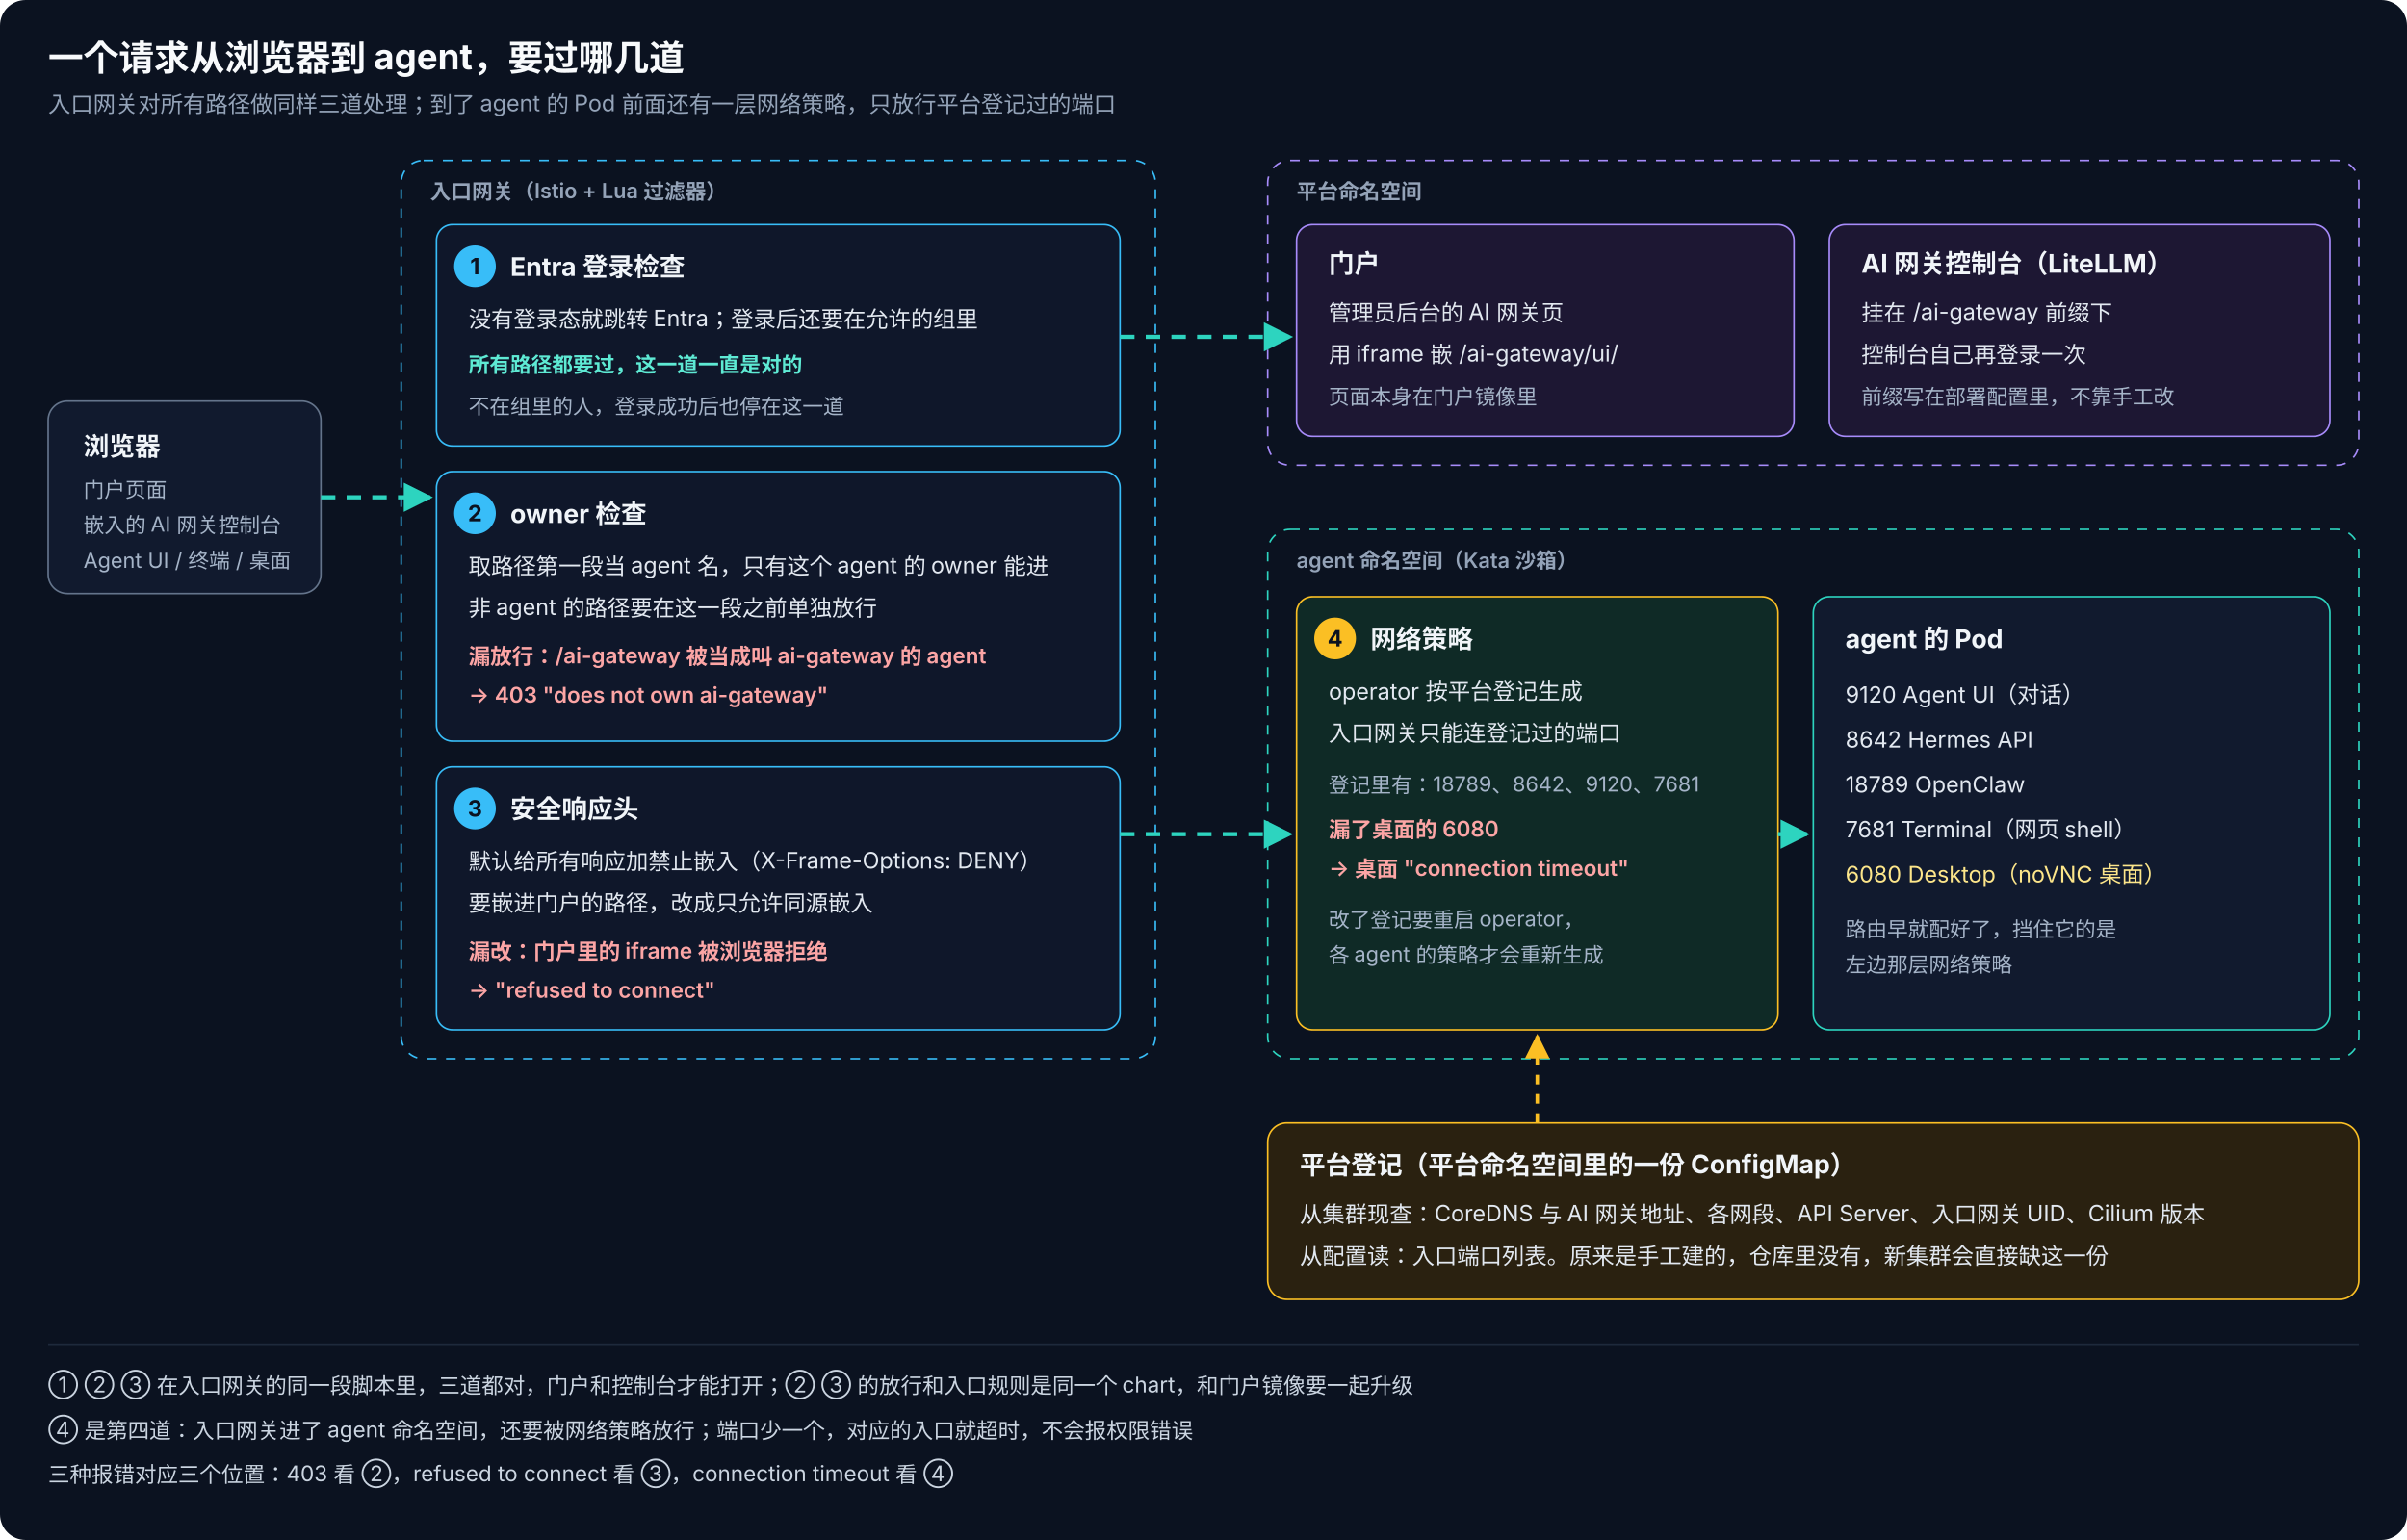
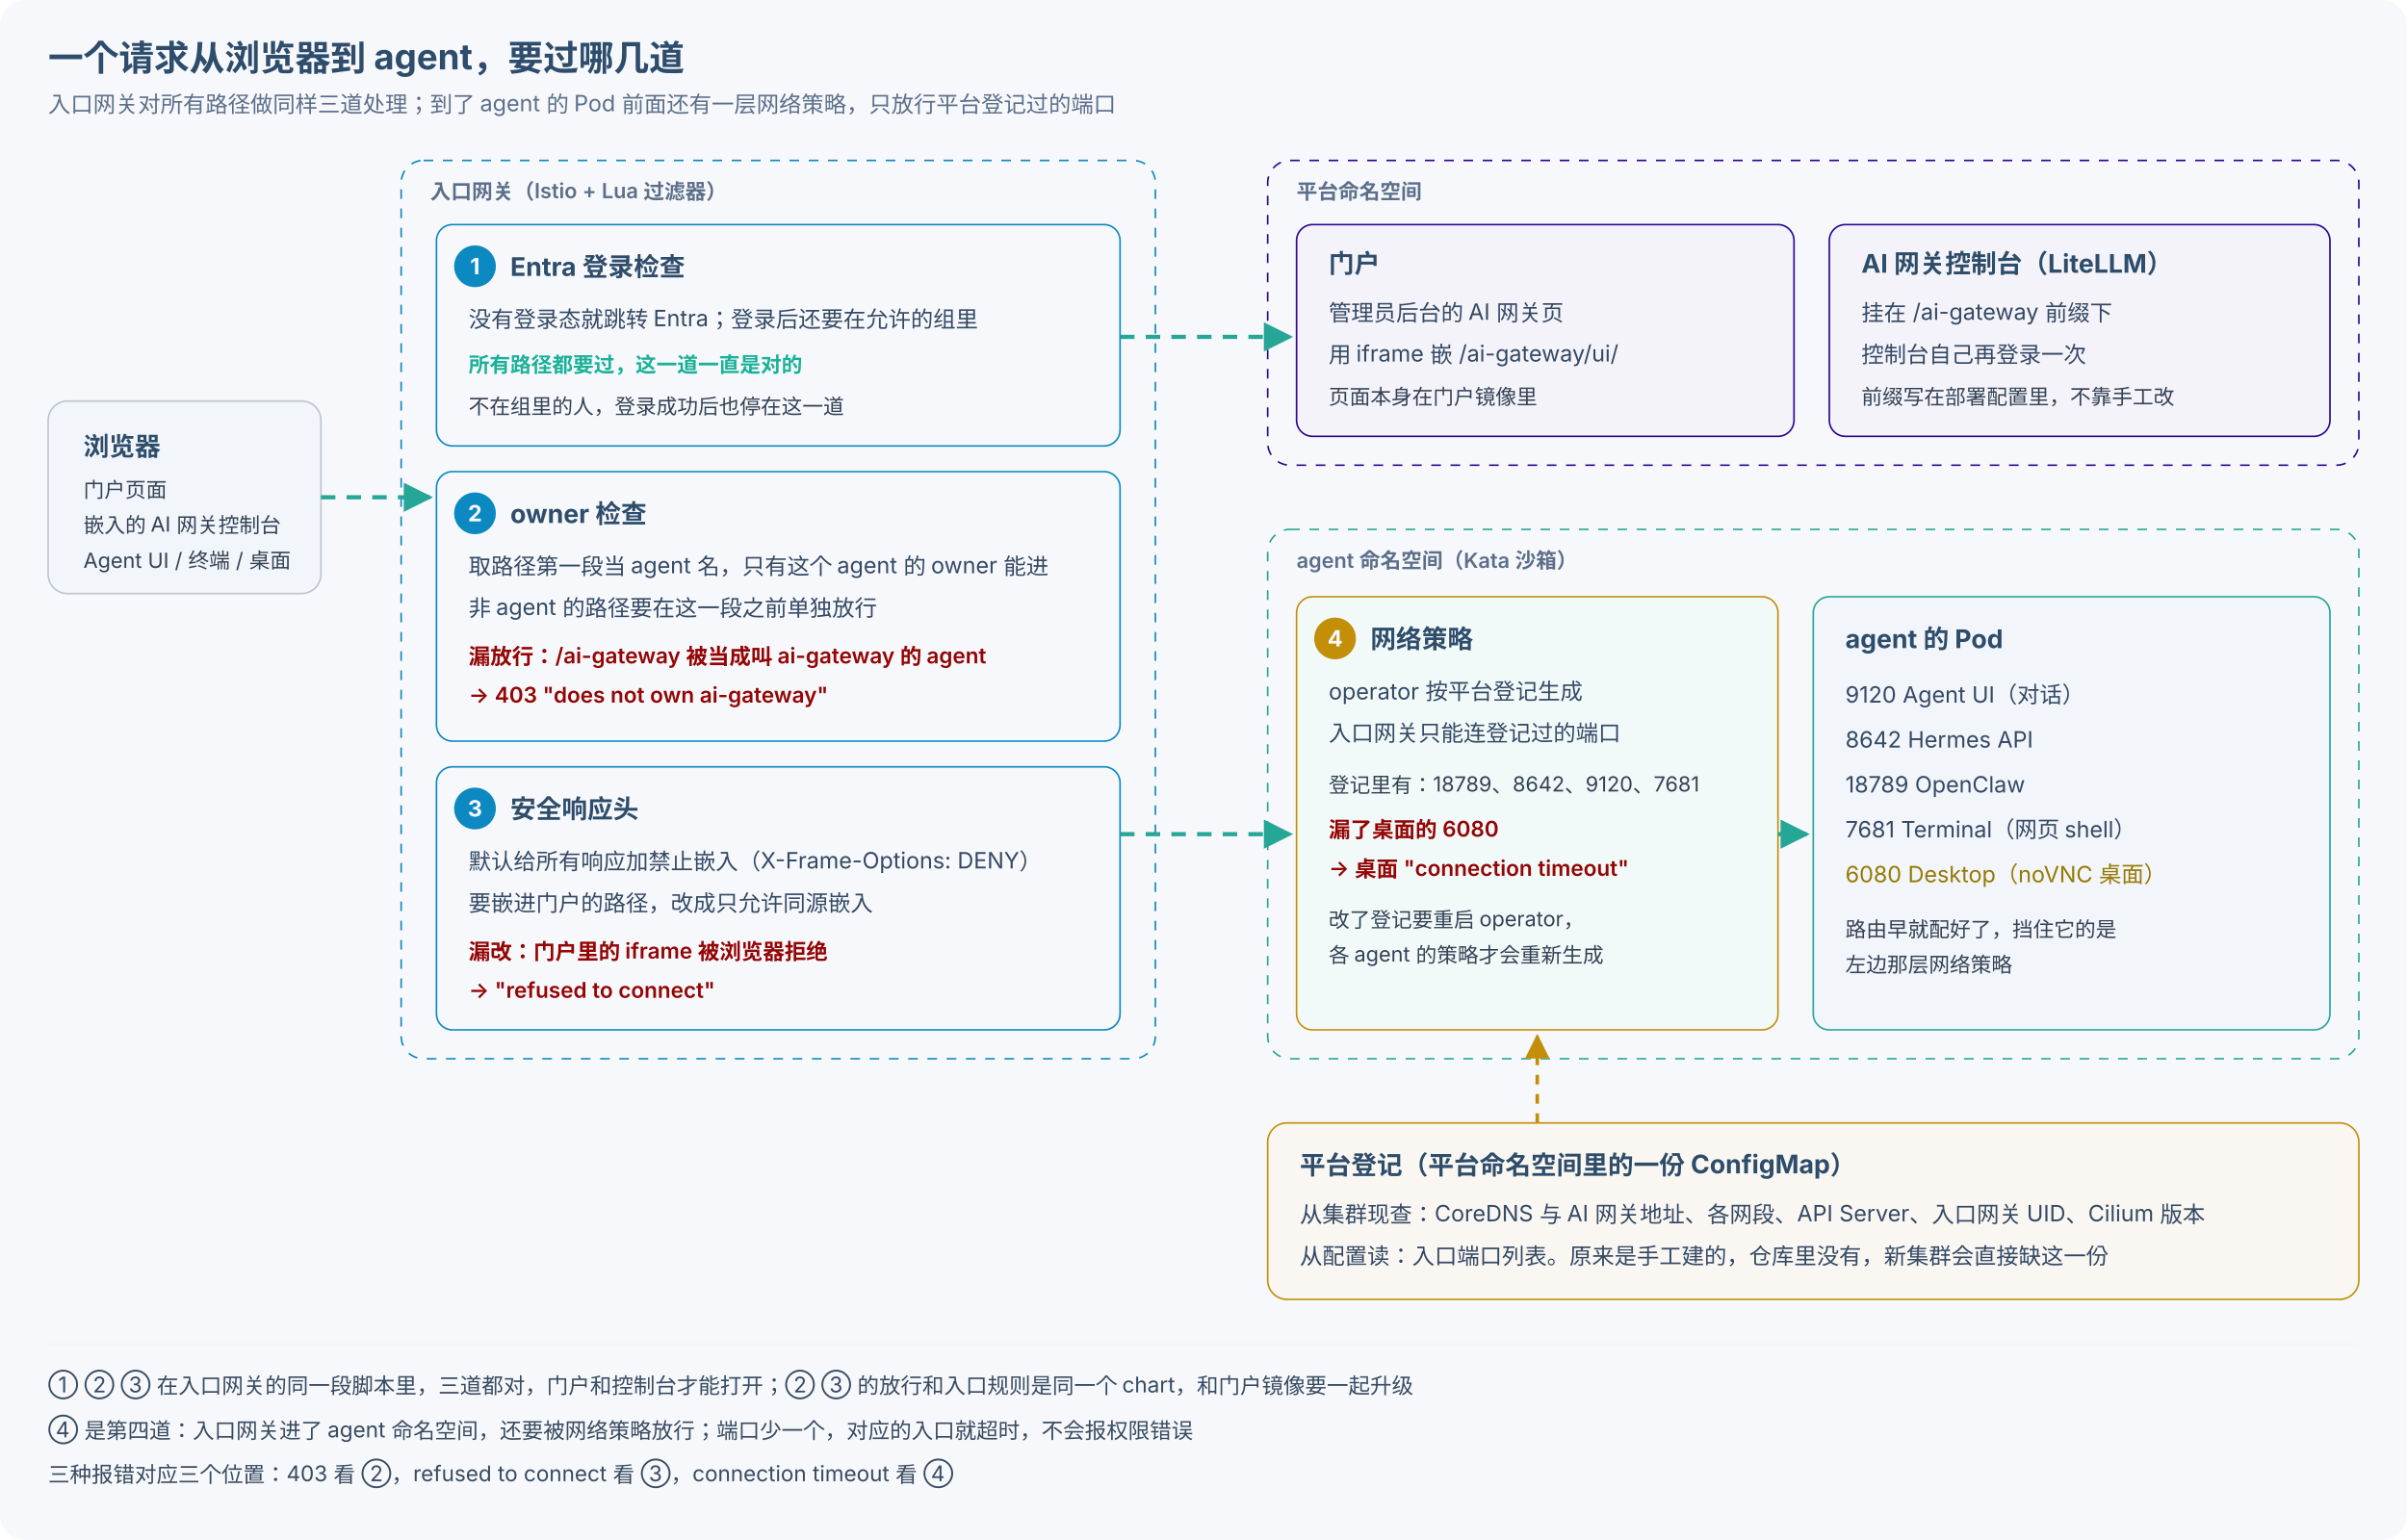
<svg xmlns="http://www.w3.org/2000/svg" viewBox="0 0 1500 960" width="1500" height="960" font-family="-apple-system, 'PingFang SC', 'Microsoft YaHei', 'Segoe UI', sans-serif">
  <style>
- .title{fill:#f8fafc;font-size:22px;font-weight:700}
- .sub{fill:#94a3b8;font-size:14px}
- .zone{fill:#94a3b8;font-size:13px;font-weight:600}
- .h{fill:#f1f5f9;font-size:16px;font-weight:700}
- .t{fill:#e2e8f0;font-size:14px}
- .s{fill:#a5b4c8;font-size:13px}
- .ok{fill:#5eead4;font-size:13px;font-weight:600}
- .err{fill:#fca5a5;font-size:13.5px;font-weight:600}
- .num{fill:#0b1220;font-size:14px;font-weight:700;text-anchor:middle}
- .lg{fill:#cbd5e1;font-size:13.5px}
- .flow{fill:none;stroke:#2dd4bf;stroke-width:2.6;stroke-dasharray:9 7;animation:d 1.6s linear infinite}
- .cfg{fill:none;stroke:#fbbf24;stroke-width:2.2;stroke-dasharray:6 6;animation:d 2s linear infinite}
+ .title{fill:#2e4c6b;font-size:22px;font-weight:700}
+ .sub{fill:#5c6f8a;font-size:14px}
+ .zone{fill:#5c6f8a;font-size:13px;font-weight:600}
+ .h{fill:#2e4d6b;font-size:16px;font-weight:700}
+ .t{fill:#344965;font-size:14px}
+ .s{fill:#344255;font-size:13px}
+ .ok{fill:#1bb199;font-size:13px;font-weight:600}
+ .err{fill:#940505;font-size:13.5px;font-weight:600}
+ .num{fill:#f6f8fb;font-size:14px;font-weight:700;text-anchor:middle}
+ .lg{fill:#384b61;font-size:13.5px}
+ .flow{fill:none;stroke:#26a696;stroke-width:2.6;stroke-dasharray:9 7;animation:d 1.6s linear infinite}
+ .cfg{fill:none;stroke:#c38f09;stroke-width:2.2;stroke-dasharray:6 6;animation:d 2s linear infinite}
@keyframes d{to{stroke-dashoffset:-32}}
.pulse{animation:p 2.2s ease-in-out infinite}
@keyframes p{0%,100%{opacity:1}50%{opacity:.45}}
</style>
  <defs>
    <marker id="a" viewBox="0 0 10 10" refX="9" refY="5" markerWidth="7" markerHeight="7" orient="auto">
-       <path d="M0,0 L10,5 L0,10 z" fill="#2dd4bf" />
+       <path d="M0,0 L10,5 L0,10 z" fill="#26a696" />
    </marker>
    <marker id="y" viewBox="0 0 10 10" refX="9" refY="5" markerWidth="7" markerHeight="7" orient="auto">
-       <path d="M0,0 L10,5 L0,10 z" fill="#fbbf24" />
+       <path d="M0,0 L10,5 L0,10 z" fill="#c38f09" />
    </marker>
  </defs>
-   <rect width="1500" height="960" rx="16" fill="#0b1220" />
+   <rect width="1500" height="960" rx="16" fill="#f6f8fb" />
  <text class="title" x="30" y="44">一个请求从浏览器到 agent，要过哪几道</text>
  <text class="sub" x="30" y="70">入口网关对所有路径做同样三道处理；到了 agent 的 Pod 前面还有一层网络策略，只放行平台登记过的端口</text>
-   <rect x="30" y="250" width="170" height="120" rx="12" fill="#111a2e" stroke="#64748b" />
+   <rect x="30" y="250" width="170" height="120" rx="12" fill="#f2f5fa" stroke="#bec5d0" />
  <text class="h" x="52" y="284">浏览器</text>
  <text class="s" x="52" y="310">门户页面</text>
  <text class="s" x="52" y="332">嵌入的 AI 网关控制台</text>
  <text class="s" x="52" y="354">Agent UI / 终端 / 桌面</text>
-   <rect x="250" y="100" width="470" height="560" rx="14" fill="none" stroke="#38bdf8" stroke-dasharray="6 6" />
+   <rect x="250" y="100" width="470" height="560" rx="14" fill="none" stroke="#0c89c0" stroke-dasharray="6 6" />
  <text class="zone" x="268" y="124">入口网关（Istio + Lua 过滤器）</text>
  <g>
-     <rect x="272" y="140" width="426" height="138" rx="10" fill="#0f172a" stroke="#38bdf8" />
-     <circle cx="296" cy="166" r="13" fill="#38bdf8" />
+     <rect x="272" y="140" width="426" height="138" rx="10" fill="#f6f8fb" stroke="#0c89c0" />
+     <circle cx="296" cy="166" r="13" fill="#0c89c0" />
    <text class="num" x="296" y="171">1</text>
    <text class="h" x="318" y="172">Entra 登录检查</text>
    <text class="t" x="292" y="204">没有登录态就跳转 Entra；登录后还要在允许的组里</text>
    <text class="ok" x="292" y="232">所有路径都要过，这一道一直是对的</text>
    <text class="s" x="292" y="258">不在组里的人，登录成功后也停在这一道</text>
  </g>
  <g>
-     <rect x="272" y="294" width="426" height="168" rx="10" fill="#0f172a" stroke="#38bdf8" />
-     <circle cx="296" cy="320" r="13" fill="#38bdf8" />
+     <rect x="272" y="294" width="426" height="168" rx="10" fill="#f6f8fb" stroke="#0c89c0" />
+     <circle cx="296" cy="320" r="13" fill="#0c89c0" />
    <text class="num" x="296" y="325">2</text>
    <text class="h" x="318" y="326">owner 检查</text>
    <text class="t" x="292" y="358">取路径第一段当 agent 名，只有这个 agent 的 owner 能进</text>
    <text class="t" x="292" y="384">非 agent 的路径要在这一段之前单独放行</text>
    <text class="err" x="292" y="414">漏放行：/ai-gateway 被当成叫 ai-gateway 的 agent</text>
    <text class="err" x="292" y="438">→ 403 "does not own ai-gateway"</text>
  </g>
  <g>
-     <rect x="272" y="478" width="426" height="164" rx="10" fill="#0f172a" stroke="#38bdf8" />
-     <circle cx="296" cy="504" r="13" fill="#38bdf8" />
+     <rect x="272" y="478" width="426" height="164" rx="10" fill="#f6f8fb" stroke="#0c89c0" />
+     <circle cx="296" cy="504" r="13" fill="#0c89c0" />
    <text class="num" x="296" y="509">3</text>
    <text class="h" x="318" y="510">安全响应头</text>
    <text class="t" x="292" y="542">默认给所有响应加禁止嵌入（X-Frame-Options: DENY）</text>
    <text class="t" x="292" y="568">要嵌进门户的路径，改成只允许同源嵌入</text>
    <text class="err" x="292" y="598">漏改：门户里的 iframe 被浏览器拒绝</text>
    <text class="err" x="292" y="622">→ "refused to connect"</text>
  </g>
  <path class="flow" d="M200,310 L268,310" marker-end="url(#a)" />
-   <rect x="790" y="100" width="680" height="190" rx="14" fill="none" stroke="#a78bfa" stroke-dasharray="6 6" />
+   <rect x="790" y="100" width="680" height="190" rx="14" fill="none" stroke="#2a0693" stroke-dasharray="6 6" />
  <text class="zone" x="808" y="124">平台命名空间</text>
-   <rect x="808" y="140" width="310" height="132" rx="10" fill="#1d1733" stroke="#a78bfa" />
+   <rect x="808" y="140" width="310" height="132" rx="10" fill="#f4f3f9" stroke="#2a0693" />
  <text class="h" x="828" y="170">门户</text>
  <text class="t" x="828" y="200">管理员后台的 AI 网关页</text>
  <text class="t" x="828" y="226">用 iframe 嵌 /ai-gateway/ui/</text>
  <text class="s" x="828" y="252">页面本身在门户镜像里</text>
-   <rect x="1140" y="140" width="312" height="132" rx="10" fill="#1d1733" stroke="#a78bfa" />
+   <rect x="1140" y="140" width="312" height="132" rx="10" fill="#f4f3f9" stroke="#2a0693" />
  <text class="h" x="1160" y="170">AI 网关控制台（LiteLLM）</text>
  <text class="t" x="1160" y="200">挂在 /ai-gateway 前缀下</text>
  <text class="t" x="1160" y="226">控制台自己再登录一次</text>
  <text class="s" x="1160" y="252">前缀写在部署配置里，不靠手工改</text>
-   <rect x="790" y="330" width="680" height="330" rx="14" fill="none" stroke="#2dd4bf" stroke-dasharray="6 6" />
+   <rect x="790" y="330" width="680" height="330" rx="14" fill="none" stroke="#26a696" stroke-dasharray="6 6" />
  <text class="zone" x="808" y="354">agent 命名空间（Kata 沙箱）</text>
  <g>
-     <rect x="808" y="372" width="300" height="270" rx="10" fill="#0f2a26" stroke="#fbbf24" />
-     <circle cx="832" cy="398" r="13" fill="#fbbf24" />
+     <rect x="808" y="372" width="300" height="270" rx="10" fill="#f2faf9" stroke="#c38f09" />
+     <circle cx="832" cy="398" r="13" fill="#c38f09" />
    <text class="num" x="832" y="403">4</text>
    <text class="h" x="854" y="404">网络策略</text>
    <text class="t" x="828" y="436">operator 按平台登记生成</text>
    <text class="t" x="828" y="462">入口网关只能连登记过的端口</text>
    <text class="s" x="828" y="494">登记里有：18789、8642、9120、7681</text>
    <text class="err" x="828" y="522">漏了桌面的 6080</text>
    <text class="err" x="828" y="546">→ 桌面 "connection timeout"</text>
    <text class="s" x="828" y="578">改了登记要重启 operator，</text>
    <text class="s" x="828" y="600">各 agent 的策略才会重新生成</text>
  </g>
-   <rect x="1130" y="372" width="322" height="270" rx="10" fill="#111a2e" stroke="#2dd4bf" />
+   <rect x="1130" y="372" width="322" height="270" rx="10" fill="#f2f5fa" stroke="#26a696" />
  <text class="h" x="1150" y="404">agent 的 Pod</text>
  <text class="t" x="1150" y="438">9120  Agent UI（对话）</text>
  <text class="t" x="1150" y="466">8642  Hermes API</text>
  <text class="t" x="1150" y="494">18789 OpenClaw</text>
  <text class="t" x="1150" y="522">7681  Terminal（网页 shell）</text>
  <g class="pulse">
-     <text class="t" x="1150" y="550" style="fill:#fde68a">6080  Desktop（noVNC 桌面）</text>
+     <text class="t" x="1150" y="550" style="fill:#967903">6080  Desktop（noVNC 桌面）</text>
  </g>
  <text class="s" x="1150" y="584">路由早就配好了，挡住它的是</text>
  <text class="s" x="1150" y="606">左边那层网络策略</text>
  <path class="flow" d="M698,210 L804,210" marker-end="url(#a)" />
  <path class="flow" d="M698,520 L804,520" marker-end="url(#a)" />
  <path class="flow" d="M1108,520 L1126,520" marker-end="url(#a)" />
-   <rect x="790" y="700" width="680" height="110" rx="12" fill="#2a2110" stroke="#fbbf24" />
+   <rect x="790" y="700" width="680" height="110" rx="12" fill="#faf7f2" stroke="#c38f09" />
  <text class="h" x="810" y="732">平台登记（平台命名空间里的一份 ConfigMap）</text>
  <text class="t" x="810" y="762">从集群现查：CoreDNS 与 AI 网关地址、各网段、API Server、入口网关 UID、Cilium 版本</text>
  <text class="t" x="810" y="788">从配置读：入口端口列表。原来是手工建的，仓库里没有，新集群会直接缺这一份</text>
  <path class="cfg" d="M958,700 L958,646" marker-end="url(#y)" />
-   <line x1="30" y1="838" x2="1470" y2="838" stroke="#1e293b" />
+   <line x1="30" y1="838" x2="1470" y2="838" stroke="#f3f5f9" />
  <text class="lg" x="30" y="868">① ② ③ 在入口网关的同一段脚本里，三道都对，门户和控制台才能打开；② ③ 的放行和入口规则是同一个 chart，和门户镜像要一起升级</text>
  <text class="lg" x="30" y="896">④ 是第四道：入口网关进了 agent 命名空间，还要被网络策略放行；端口少一个，对应的入口就超时，不会报权限错误</text>
  <text class="lg" x="30" y="924">三种报错对应三个位置：403 看 ②，refused to connect 看 ③，connection timeout 看 ④</text>
</svg>
